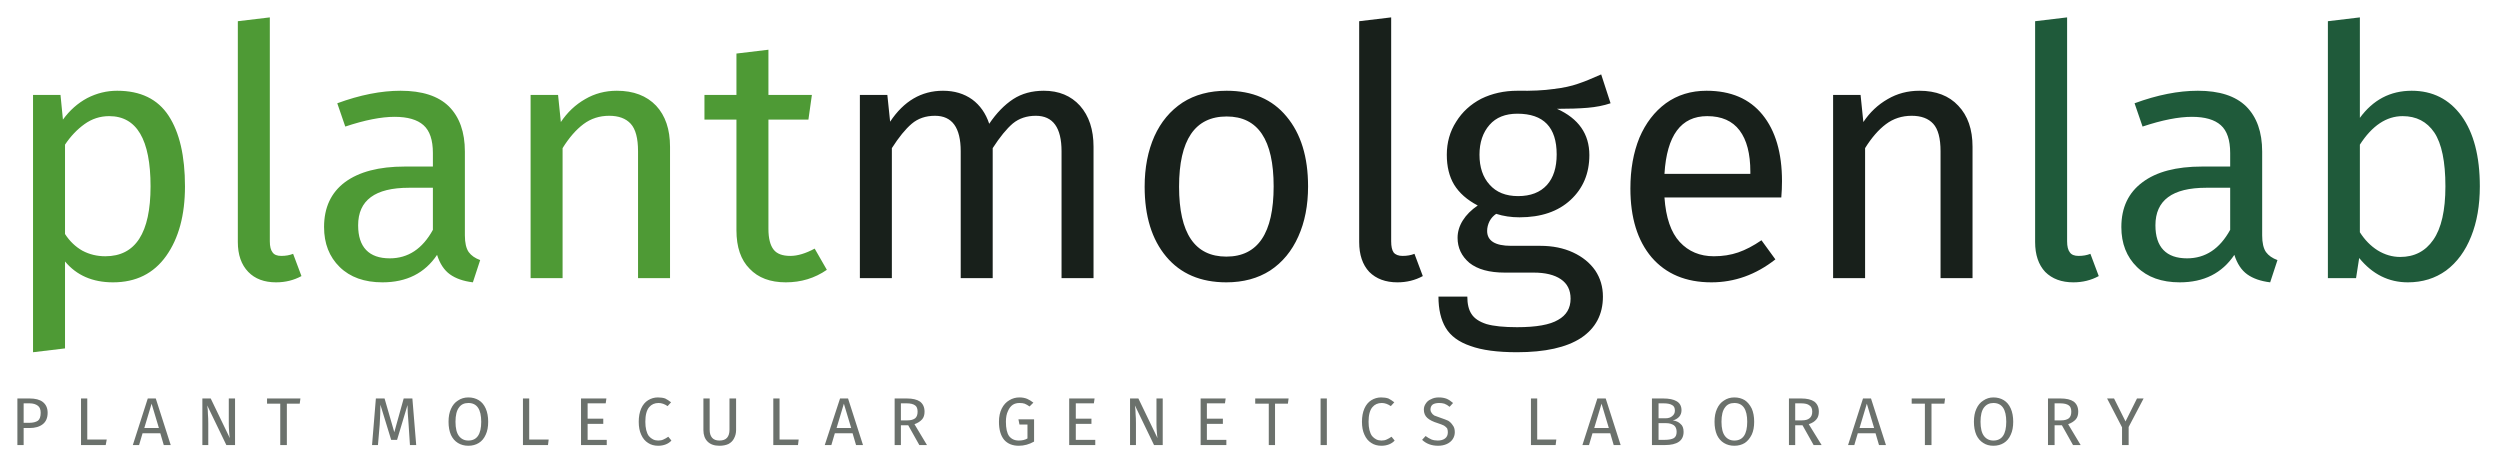
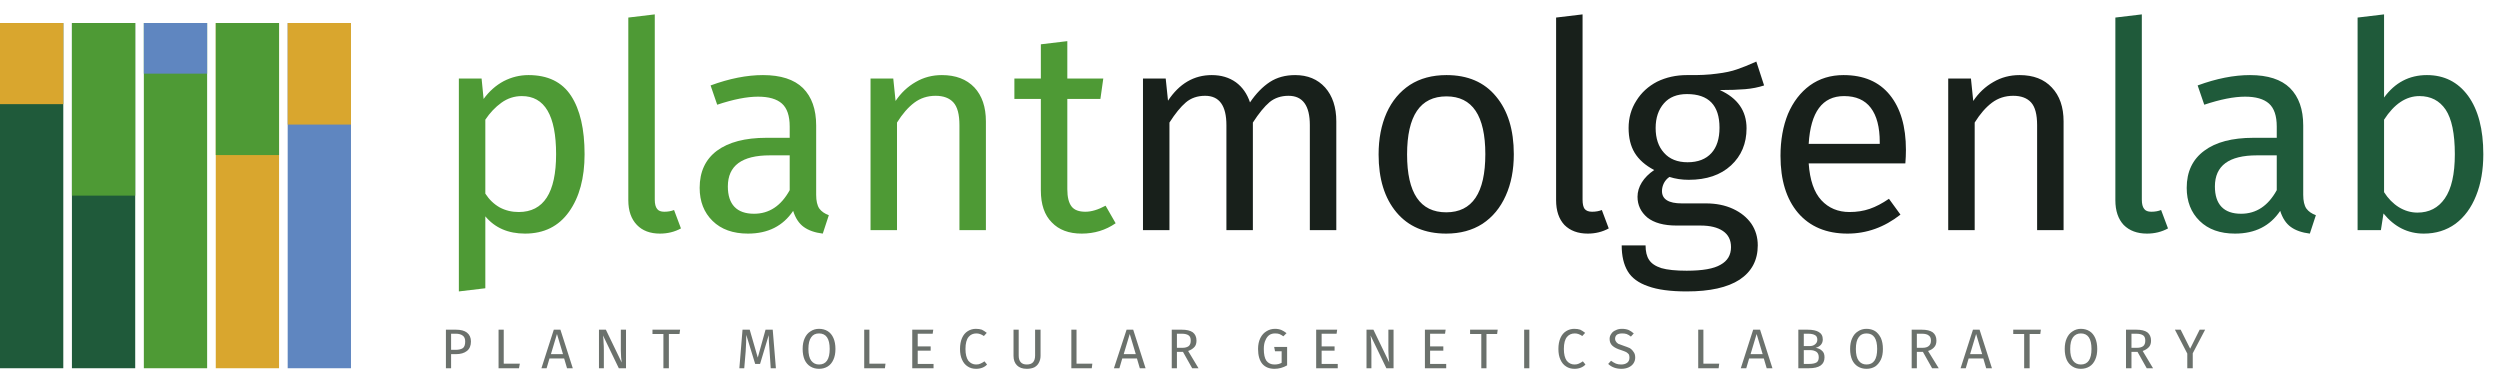
- <svg xmlns="http://www.w3.org/2000/svg" viewBox="0 0 719 136" role="img" aria-label="plantmolgenlab — Plant Molecular Genetics Laboratory">
-   <path fill="#4E9A35" d="M53.2 53.6Q53.2 66.0 47.8 73.6Q42.4 81.2 32.5 81.2Q23.7 81.2 18.7 75.2V100.2L9.5 101.3V27.3H17.4L18.1 34.4Q21.0 30.4 25.1 28.2Q29.2 26.1 33.7 26.1Q43.8 26.1 48.5 33.3Q53.2 40.5 53.2 53.6ZM43.3 53.6Q43.3 33.4 31.4 33.4Q27.5 33.4 24.3 35.7Q21.1 38.0 18.7 41.6V67.3Q20.7 70.4 23.7 72.1Q26.7 73.7 30.3 73.7Q43.3 73.7 43.3 53.6Z M68.4 69.6V6.1L77.6 5.0V69.4Q77.6 71.6 78.4 72.6Q79.1 73.6 80.9 73.6Q82.8 73.6 84.3 73.0L86.7 79.4Q83.4 81.2 79.4 81.2Q74.3 81.2 71.4 78.2Q68.4 75.1 68.4 69.6Z M138.1 74.8 136.0 81.2Q131.9 80.7 129.4 78.9Q126.9 77.1 125.7 73.3Q120.4 81.2 110.0 81.2Q102.2 81.2 97.7 76.8Q93.2 72.4 93.2 65.3Q93.2 56.9 99.2 52.4Q105.3 47.9 116.4 47.9H124.5V44.0Q124.5 38.4 121.8 36.0Q119.1 33.6 113.5 33.6Q107.7 33.6 99.3 36.4L97.0 29.7Q106.8 26.1 115.2 26.1Q124.5 26.1 129.1 30.6Q133.7 35.2 133.7 43.6V67.7Q133.7 70.9 134.8 72.5Q135.9 74.0 138.1 74.8ZM124.5 66.1V54.0H117.6Q103.0 54.0 103.0 64.8Q103.0 69.5 105.3 71.9Q107.6 74.3 112.1 74.3Q120.0 74.3 124.5 66.1Z M192.7 42.2V80.0H183.5V43.5Q183.5 37.9 181.4 35.6Q179.3 33.3 175.2 33.3Q171.0 33.3 167.8 35.7Q164.6 38.1 161.8 42.6V80.0H152.6V27.3H160.5L161.3 35.1Q164.1 30.9 168.3 28.5Q172.4 26.1 177.4 26.1Q184.6 26.1 188.7 30.4Q192.7 34.7 192.7 42.2Z M237.8 77.6Q232.6 81.2 226.0 81.2Q219.3 81.2 215.6 77.3Q211.8 73.5 211.8 66.2V34.4H202.6V27.3H211.8V15.4L221.0 14.3V27.3H233.5L232.5 34.4H221.0V65.8Q221.0 69.9 222.5 71.8Q223.9 73.6 227.3 73.6Q230.4 73.6 234.3 71.5Z" />
-   <path fill="#18201B" d="M314.5 42.2V80.0H305.3V43.5Q305.3 33.3 297.9 33.3Q294.0 33.3 291.3 35.5Q288.6 37.8 285.5 42.6V80.0H276.3V43.5Q276.3 33.3 268.9 33.3Q264.9 33.3 262.2 35.6Q259.5 37.9 256.5 42.6V80.0H247.3V27.3H255.2L256.0 35.0Q261.9 26.1 271.2 26.1Q276.1 26.1 279.6 28.6Q283.0 31.1 284.5 35.6Q287.6 31.0 291.4 28.5Q295.1 26.1 300.2 26.1Q306.7 26.1 310.6 30.4Q314.5 34.8 314.5 42.2Z M376.2 53.6Q376.2 61.8 373.4 68.0Q370.6 74.3 365.3 77.8Q360.0 81.2 352.7 81.2Q341.6 81.2 335.4 73.8Q329.2 66.4 329.2 53.7Q329.2 45.5 332.0 39.2Q334.8 33.0 340.1 29.5Q345.4 26.1 352.8 26.1Q363.9 26.1 370.0 33.5Q376.2 40.9 376.2 53.6ZM339.1 53.7Q339.1 73.8 352.7 73.8Q366.3 73.8 366.3 53.6Q366.3 33.5 352.8 33.5Q339.1 33.5 339.1 53.7Z M390.9 69.6V6.1L400.1 5.0V69.4Q400.1 71.6 400.8 72.6Q401.6 73.6 403.4 73.6Q405.3 73.6 406.8 73.0L409.2 79.4Q405.9 81.2 401.9 81.2Q396.8 81.2 393.8 78.2Q390.9 75.1 390.9 69.6Z M463.2 29.7Q460.2 30.7 456.6 31.0Q453.0 31.3 447.8 31.3Q457.1 35.5 457.1 44.6Q457.1 52.5 451.7 57.5Q446.3 62.5 437.0 62.5Q433.4 62.5 430.3 61.5Q429.1 62.3 428.4 63.6Q427.7 65.0 427.7 66.4Q427.7 70.7 434.6 70.7H443.0Q448.3 70.7 452.4 72.6Q456.5 74.5 458.8 77.8Q461.0 81.1 461.0 85.3Q461.0 93.0 454.7 97.2Q448.4 101.3 436.3 101.3Q427.8 101.3 422.9 99.5Q417.9 97.8 415.8 94.3Q413.7 90.8 413.7 85.3H422.0Q422.0 88.5 423.2 90.3Q424.4 92.2 427.5 93.2Q430.6 94.1 436.3 94.1Q444.6 94.1 448.1 92.0Q451.7 90.0 451.7 85.9Q451.7 82.2 448.9 80.3Q446.1 78.4 441.1 78.4H432.8Q426.1 78.4 422.6 75.6Q419.2 72.7 419.2 68.4Q419.2 65.8 420.7 63.4Q422.2 61.0 425.0 59.1Q420.4 56.7 418.2 53.1Q416.1 49.6 416.1 44.5Q416.1 39.2 418.8 35.0Q421.4 30.8 426.0 28.4Q430.7 26.1 436.4 26.1Q442.6 26.2 446.8 25.6Q451.0 25.1 453.8 24.1Q456.5 23.2 460.5 21.4ZM425.5 44.5Q425.5 49.9 428.4 53.1Q431.3 56.4 436.6 56.4Q442.0 56.4 444.9 53.2Q447.7 50.1 447.7 44.4Q447.7 32.7 436.4 32.7Q431.2 32.7 428.4 35.9Q425.5 39.2 425.5 44.5Z M512.3 56.8H478.7Q479.3 65.5 483.1 69.6Q486.9 73.7 492.9 73.7Q496.7 73.7 499.9 72.6Q503.1 71.5 506.6 69.1L510.6 74.6Q502.2 81.2 492.2 81.2Q481.2 81.2 475.0 74.0Q468.9 66.8 468.9 54.2Q468.9 46.0 471.5 39.6Q474.2 33.3 479.1 29.7Q484.1 26.1 490.8 26.1Q501.3 26.1 506.9 33.0Q512.5 39.9 512.5 52.1Q512.5 54.4 512.3 56.8ZM503.4 49.4Q503.4 41.6 500.3 37.5Q497.2 33.4 491.0 33.4Q479.7 33.4 478.7 50.0H503.4Z M567.3 42.2V80.0H558.1V43.5Q558.1 37.9 556.0 35.6Q553.9 33.3 549.8 33.3Q545.6 33.3 542.4 35.7Q539.2 38.1 536.4 42.6V80.0H527.2V27.3H535.1L535.9 35.1Q538.7 30.9 542.9 28.5Q547.0 26.1 552.0 26.1Q559.2 26.1 563.2 30.4Q567.3 34.7 567.3 42.2Z" />
-   <path fill="#1F5A3A" d="M585.3 69.6V6.1L594.5 5.0V69.4Q594.5 71.6 595.3 72.6Q596.0 73.6 597.8 73.6Q599.7 73.6 601.2 73.0L603.6 79.4Q600.3 81.2 596.3 81.2Q591.2 81.2 588.2 78.2Q585.3 75.1 585.3 69.6Z M655.0 74.8 652.9 81.2Q648.8 80.7 646.3 78.9Q643.8 77.1 642.6 73.3Q637.3 81.2 626.9 81.2Q619.1 81.2 614.6 76.8Q610.1 72.4 610.1 65.3Q610.1 56.9 616.2 52.4Q622.2 47.9 633.3 47.9H641.4V44.0Q641.4 38.4 638.7 36.0Q636.0 33.6 630.4 33.6Q624.6 33.6 616.2 36.4L613.9 29.7Q623.7 26.1 632.1 26.1Q641.4 26.1 646.0 30.6Q650.6 35.2 650.6 43.6V67.7Q650.6 70.9 651.7 72.5Q652.8 74.0 655.0 74.8ZM641.4 66.1V54.0H634.5Q619.9 54.0 619.9 64.8Q619.9 69.5 622.2 71.9Q624.5 74.3 629.0 74.3Q636.9 74.3 641.4 66.1Z M713.2 53.6Q713.2 61.8 710.7 68.0Q708.2 74.3 703.5 77.8Q698.8 81.2 692.5 81.2Q684.2 81.2 678.5 74.2L677.6 80.0H669.5V6.1L678.7 5.0V33.9Q684.4 26.1 693.6 26.1Q702.6 26.1 707.9 33.3Q713.2 40.6 713.2 53.6ZM703.3 53.6Q703.3 42.9 700.1 38.1Q696.9 33.4 691.0 33.4Q684.0 33.4 678.7 41.6V66.8Q680.8 70.1 683.8 72.0Q686.9 73.9 690.3 73.9Q696.4 73.9 699.8 69.0Q703.3 64.0 703.3 53.6Z" />
-   <path fill="#6B716C" d="M13.7 118.7Q13.7 120.9 12.3 122.0Q10.9 123.1 8.5 123.1H6.8V128.0H5.0V114.6H8.5Q11.0 114.6 12.3 115.6Q13.7 116.7 13.7 118.7ZM11.7 118.7Q11.7 117.3 10.9 116.7Q10.0 116.0 8.5 116.0H6.8V121.6H8.4Q10.0 121.6 10.9 121.0Q11.7 120.4 11.7 118.7Z M25.1 114.6V126.4H30.7L30.4 128.0H23.3V114.6Z M47.1 128.0 46.1 124.6H41.0L40.0 128.0H38.2L42.5 114.6H44.8L49.1 128.0ZM41.5 123.1H45.7L43.6 116.1Z M67.6 128.0H65.1L59.6 116.6Q59.8 117.9 59.8 119.1Q59.9 120.2 59.9 121.8V128.0H58.2V114.6H60.6L66.1 126.0Q66.0 125.5 65.9 124.2Q65.8 122.9 65.8 121.9V114.6H67.6Z M86.4 114.6 86.2 116.1H82.5V128.0H80.6V116.1H76.8V114.6Z  M119.7 128.0H117.9L117.5 121.9Q117.2 118.4 117.2 116.5L114.2 126.5H112.5L109.4 116.4Q109.4 118.9 109.2 122.1L108.7 128.0H107.0L108.1 114.6H110.6L113.4 124.3L116.1 114.6H118.6Z M140.4 121.3Q140.4 123.5 139.7 125.0Q139.0 126.6 137.7 127.4Q136.4 128.2 134.7 128.2Q133.0 128.2 131.7 127.4Q130.4 126.6 129.7 125.1Q129.0 123.5 129.0 121.3Q129.0 119.1 129.7 117.6Q130.4 116.0 131.7 115.2Q133.0 114.3 134.7 114.3Q136.4 114.3 137.7 115.1Q139.0 115.9 139.7 117.5Q140.4 119.1 140.4 121.3ZM131.0 121.3Q131.0 124.1 132.0 125.4Q133.0 126.7 134.7 126.7Q138.4 126.7 138.4 121.3Q138.4 115.9 134.7 115.9Q132.9 115.9 132.0 117.2Q131.0 118.5 131.0 121.3Z M152.2 114.6V126.4H157.8L157.6 128.0H150.4V114.6Z M174.4 114.6 174.2 116.0H169.0V120.4H173.5V121.9H169.0V126.5H174.5V128.0H167.1V114.6Z M193.0 115.7 192.0 116.8Q190.7 115.9 189.4 115.9Q187.7 115.9 186.7 117.1Q185.6 118.4 185.6 121.3Q185.6 124.0 186.6 125.4Q187.7 126.7 189.3 126.7Q190.2 126.7 190.8 126.4Q191.5 126.1 192.2 125.6L193.1 126.7Q192.5 127.4 191.5 127.8Q190.5 128.2 189.3 128.2Q187.6 128.2 186.4 127.4Q185.1 126.6 184.4 125.0Q183.7 123.5 183.7 121.3Q183.7 119.1 184.4 117.5Q185.1 115.9 186.4 115.1Q187.7 114.3 189.2 114.3Q190.4 114.3 191.3 114.6Q192.1 115.0 193.0 115.7Z M211.7 123.7Q211.7 125.0 211.1 126.1Q210.6 127.1 209.5 127.7Q208.4 128.2 206.9 128.2Q204.7 128.2 203.5 127.0Q202.3 125.8 202.3 123.7V114.6H204.1V123.6Q204.1 125.1 204.8 125.9Q205.5 126.7 206.9 126.7Q208.4 126.7 209.1 125.9Q209.8 125.1 209.8 123.6V114.6H211.7Z M224.2 114.6V126.4H229.7L229.5 128.0H222.4V114.6Z M246.2 128.0 245.2 124.6H240.1L239.1 128.0H237.2L241.6 114.6H243.9L248.2 128.0ZM240.6 123.1H244.8L242.7 116.1Z M261.2 122.3H259.1V128.0H257.3V114.6H260.8Q263.3 114.6 264.6 115.5Q265.9 116.5 265.9 118.4Q265.9 119.8 265.2 120.6Q264.4 121.5 263.0 122.0L266.6 128.0H264.4ZM261.0 120.9Q262.4 120.9 263.2 120.3Q263.9 119.7 263.9 118.4Q263.9 117.1 263.2 116.6Q262.4 116.0 260.8 116.0H259.1V120.9Z  M297.2 115.8 296.1 116.9Q295.4 116.4 294.7 116.1Q294.1 115.9 293.2 115.9Q292.1 115.9 291.3 116.4Q290.4 117.0 289.9 118.2Q289.3 119.4 289.3 121.3Q289.3 124.1 290.2 125.4Q291.2 126.7 293.0 126.7Q294.5 126.7 295.5 126.1V122.1H293.2L292.9 120.6H297.4V127.0Q295.3 128.2 293.0 128.2Q290.3 128.2 288.8 126.5Q287.3 124.7 287.3 121.3Q287.3 119.1 288.1 117.5Q288.9 115.9 290.3 115.1Q291.6 114.3 293.2 114.3Q294.4 114.3 295.4 114.7Q296.3 115.1 297.2 115.8Z M314.8 114.6 314.6 116.0H309.4V120.4H313.9V121.9H309.4V126.5H315.0V128.0H307.5V114.6Z M334.4 128.0H331.9L326.4 116.6Q326.6 117.9 326.6 119.1Q326.7 120.2 326.7 121.8V128.0H325.0V114.6H327.4L332.9 126.0Q332.8 125.5 332.7 124.2Q332.6 122.9 332.6 121.9V114.6H334.4Z M352.5 114.6 352.3 116.0H347.1V120.4H351.7V121.9H347.1V126.5H352.7V128.0H345.3V114.6Z M370.6 114.6 370.4 116.1H366.7V128.0H364.9V116.1H361.0V114.6Z M381.6 114.6V128.0H379.8V114.6Z M401.0 115.7 400.0 116.8Q398.7 115.9 397.4 115.9Q395.7 115.9 394.7 117.1Q393.6 118.4 393.6 121.3Q393.6 124.0 394.6 125.4Q395.7 126.7 397.3 126.7Q398.2 126.7 398.8 126.4Q399.5 126.1 400.2 125.6L401.1 126.7Q400.5 127.4 399.5 127.8Q398.5 128.2 397.3 128.2Q395.6 128.2 394.4 127.4Q393.1 126.6 392.4 125.0Q391.7 123.5 391.7 121.3Q391.7 119.1 392.4 117.5Q393.1 115.9 394.4 115.1Q395.7 114.3 397.2 114.3Q398.4 114.3 399.3 114.6Q400.1 115.0 401.0 115.7Z M417.9 115.9 416.9 117.0Q416.2 116.4 415.4 116.1Q414.7 115.9 413.9 115.9Q412.8 115.9 412.1 116.3Q411.4 116.8 411.4 117.8Q411.4 118.3 411.7 118.7Q411.9 119.1 412.5 119.5Q413.2 119.8 414.4 120.2Q415.6 120.6 416.5 121.0Q417.3 121.5 417.8 122.3Q418.4 123.0 418.4 124.3Q418.4 125.4 417.8 126.3Q417.2 127.2 416.1 127.7Q415.0 128.2 413.6 128.2Q410.8 128.2 409.0 126.5L410.0 125.4Q410.8 126.0 411.7 126.4Q412.5 126.7 413.5 126.7Q414.8 126.7 415.6 126.1Q416.4 125.5 416.4 124.3Q416.4 123.7 416.2 123.2Q415.9 122.8 415.3 122.4Q414.7 122.1 413.5 121.7Q411.5 121.1 410.5 120.2Q409.5 119.3 409.5 117.8Q409.5 116.8 410.1 116.0Q410.6 115.2 411.6 114.8Q412.5 114.3 413.8 114.3Q415.1 114.3 416.1 114.7Q417.0 115.1 417.9 115.9Z  M442.1 114.6V126.4H447.6L447.4 128.0H440.3V114.6Z M464.1 128.0 463.1 124.6H458.0L457.0 128.0H455.1L459.4 114.6H461.8L466.1 128.0ZM458.5 123.1H462.7L460.6 116.1Z M484.2 124.2Q484.2 128.0 478.8 128.0H475.1V114.6H478.3Q480.9 114.6 482.2 115.4Q483.6 116.2 483.6 118.0Q483.6 119.1 482.9 119.9Q482.1 120.7 481.1 120.9Q482.5 121.1 483.3 121.9Q484.2 122.6 484.2 124.2ZM477.0 116.0V120.3H479.0Q480.2 120.3 480.9 119.7Q481.7 119.1 481.7 118.1Q481.7 116.9 480.9 116.5Q480.1 116.0 478.5 116.0ZM482.2 124.2Q482.2 122.9 481.4 122.3Q480.5 121.7 479.2 121.7H477.0V126.5H478.8Q480.5 126.5 481.4 126.0Q482.2 125.5 482.2 124.2Z M504.5 121.3Q504.5 123.5 503.8 125.0Q503.0 126.6 501.8 127.4Q500.5 128.2 498.8 128.2Q497.1 128.2 495.8 127.4Q494.5 126.6 493.8 125.1Q493.1 123.5 493.1 121.3Q493.1 119.1 493.8 117.6Q494.5 116.0 495.8 115.2Q497.1 114.3 498.8 114.3Q500.5 114.3 501.8 115.1Q503.0 115.9 503.8 117.5Q504.5 119.1 504.5 121.3ZM495.1 121.3Q495.1 124.1 496.1 125.4Q497.1 126.7 498.8 126.7Q502.5 126.7 502.5 121.3Q502.5 115.9 498.8 115.9Q497.0 115.9 496.1 117.2Q495.1 118.5 495.1 121.3Z M518.4 122.3H516.3V128.0H514.5V114.6H518.0Q520.5 114.6 521.8 115.5Q523.1 116.5 523.1 118.4Q523.1 119.8 522.4 120.6Q521.7 121.5 520.2 122.0L523.9 128.0H521.6ZM518.2 120.9Q519.7 120.9 520.4 120.3Q521.2 119.7 521.2 118.4Q521.2 117.1 520.4 116.6Q519.7 116.0 518.0 116.0H516.3V120.9Z M540.4 128.0 539.4 124.6H534.3L533.3 128.0H531.5L535.8 114.6H538.1L542.4 128.0ZM534.8 123.1H539.0L536.9 116.1Z M559.4 114.6 559.2 116.1H555.5V128.0H553.6V116.1H549.8V114.6Z M579.0 121.3Q579.0 123.5 578.3 125.0Q577.6 126.6 576.3 127.4Q575.0 128.2 573.3 128.2Q571.6 128.2 570.4 127.4Q569.1 126.6 568.4 125.1Q567.7 123.5 567.7 121.3Q567.7 119.1 568.4 117.6Q569.1 116.0 570.4 115.2Q571.7 114.3 573.3 114.3Q575.0 114.3 576.3 115.1Q577.6 115.9 578.3 117.5Q579.0 119.1 579.0 121.3ZM569.6 121.3Q569.6 124.1 570.6 125.4Q571.6 126.7 573.3 126.7Q577.0 126.7 577.0 121.3Q577.0 115.9 573.3 115.9Q571.6 115.9 570.6 117.2Q569.6 118.5 569.6 121.3Z M593.0 122.3H590.9V128.0H589.0V114.6H592.6Q595.1 114.6 596.4 115.5Q597.7 116.5 597.7 118.4Q597.7 119.8 597.0 120.6Q596.2 121.5 594.8 122.0L598.4 128.0H596.2ZM592.8 120.9Q594.2 120.9 595.0 120.3Q595.7 119.7 595.7 118.4Q595.7 117.1 595.0 116.6Q594.2 116.0 592.5 116.0H590.9V120.9Z M616.5 114.6 612.2 122.8V128.0H610.3V122.9L606.0 114.6H608.0L611.3 121.2L614.6 114.6Z" />
+ <svg xmlns="http://www.w3.org/2000/svg" viewBox="0 0 869 136" role="img" aria-label="plantmolgenlab — Plant Molecular Genetics Laboratory">
+   <g class="logo-mark">
+     <rect x="0" y="8" width="22" height="120" fill="#1F5A3A" />
+     <rect x="0" y="8" width="22" height="28.2" fill="#D9A62E" />
+     <rect x="25" y="8" width="22" height="120" fill="#1F5A3A" />
+     <rect x="25" y="8" width="22" height="60.0" fill="#4E9A35" />
+     <rect x="50" y="8" width="22" height="120" fill="#4E9A35" />
+     <rect x="50" y="8" width="22" height="17.6" fill="#5F86C0" />
+     <rect x="75" y="8" width="22" height="120" fill="#D9A62E" />
+     <rect x="75" y="8" width="22" height="45.9" fill="#4E9A35" />
+     <rect x="100" y="8" width="22" height="120" fill="#5F86C0" />
+     <rect x="100" y="8" width="22" height="35.3" fill="#D9A62E" />
+   </g>
+   <g transform="translate(150 0)">
+     <path fill="#4E9A35" d="M53.2 53.6Q53.2 66.0 47.8 73.6Q42.4 81.2 32.5 81.2Q23.7 81.2 18.7 75.2V100.2L9.5 101.3V27.3H17.4L18.1 34.4Q21.0 30.4 25.1 28.2Q29.2 26.1 33.7 26.1Q43.8 26.1 48.5 33.3Q53.2 40.5 53.2 53.6ZM43.3 53.6Q43.3 33.4 31.4 33.4Q27.5 33.4 24.3 35.7Q21.1 38.0 18.7 41.6V67.3Q20.7 70.4 23.7 72.1Q26.7 73.7 30.3 73.7Q43.3 73.7 43.3 53.6Z M68.4 69.6V6.1L77.6 5.0V69.4Q77.6 71.6 78.4 72.6Q79.1 73.6 80.9 73.6Q82.8 73.6 84.3 73.0L86.7 79.4Q83.4 81.2 79.4 81.2Q74.3 81.2 71.4 78.2Q68.4 75.1 68.4 69.6Z M138.1 74.8 136.0 81.2Q131.9 80.7 129.4 78.9Q126.9 77.1 125.7 73.3Q120.4 81.2 110.0 81.2Q102.2 81.2 97.7 76.8Q93.2 72.4 93.2 65.3Q93.2 56.9 99.2 52.4Q105.3 47.9 116.4 47.9H124.5V44.0Q124.5 38.4 121.8 36.0Q119.1 33.6 113.5 33.6Q107.7 33.6 99.3 36.4L97.0 29.7Q106.8 26.1 115.2 26.1Q124.5 26.1 129.1 30.6Q133.7 35.2 133.7 43.6V67.7Q133.7 70.9 134.8 72.5Q135.9 74.0 138.1 74.8ZM124.5 66.1V54.0H117.6Q103.0 54.0 103.0 64.8Q103.0 69.5 105.3 71.9Q107.6 74.3 112.1 74.3Q120.0 74.3 124.5 66.1Z M192.7 42.2V80.0H183.5V43.5Q183.5 37.9 181.4 35.6Q179.3 33.3 175.2 33.3Q171.0 33.3 167.8 35.7Q164.6 38.1 161.8 42.6V80.0H152.6V27.3H160.5L161.3 35.1Q164.1 30.9 168.3 28.5Q172.4 26.1 177.4 26.1Q184.6 26.1 188.7 30.4Q192.7 34.7 192.7 42.2Z M237.8 77.6Q232.6 81.2 226.0 81.2Q219.3 81.2 215.6 77.3Q211.8 73.5 211.8 66.2V34.4H202.6V27.3H211.8V15.4L221.0 14.3V27.3H233.5L232.5 34.4H221.0V65.8Q221.0 69.9 222.5 71.8Q223.9 73.6 227.3 73.6Q230.4 73.6 234.3 71.5Z" />
+     <path fill="#18201B" d="M314.5 42.2V80.0H305.3V43.5Q305.3 33.3 297.9 33.3Q294.0 33.3 291.3 35.5Q288.6 37.8 285.5 42.6V80.0H276.3V43.5Q276.3 33.3 268.9 33.3Q264.9 33.3 262.2 35.6Q259.5 37.9 256.5 42.6V80.0H247.3V27.3H255.2L256.0 35.0Q261.9 26.1 271.2 26.1Q276.1 26.1 279.6 28.6Q283.0 31.1 284.5 35.6Q287.6 31.0 291.4 28.5Q295.1 26.1 300.2 26.1Q306.7 26.1 310.6 30.4Q314.5 34.8 314.5 42.2Z M376.2 53.6Q376.2 61.8 373.4 68.0Q370.6 74.3 365.3 77.8Q360.0 81.2 352.7 81.2Q341.6 81.2 335.4 73.8Q329.2 66.4 329.2 53.7Q329.2 45.5 332.0 39.2Q334.8 33.0 340.1 29.5Q345.4 26.1 352.8 26.1Q363.9 26.1 370.0 33.5Q376.2 40.9 376.2 53.6ZM339.1 53.7Q339.1 73.8 352.7 73.8Q366.3 73.8 366.3 53.6Q366.3 33.5 352.8 33.5Q339.1 33.5 339.1 53.7Z M390.9 69.6V6.1L400.1 5.0V69.4Q400.1 71.6 400.8 72.6Q401.6 73.6 403.4 73.6Q405.3 73.6 406.8 73.0L409.2 79.4Q405.9 81.2 401.9 81.2Q396.8 81.2 393.8 78.2Q390.9 75.1 390.9 69.6Z M463.2 29.7Q460.2 30.7 456.6 31.0Q453.0 31.3 447.8 31.3Q457.1 35.5 457.1 44.6Q457.1 52.5 451.7 57.5Q446.3 62.5 437.0 62.5Q433.4 62.5 430.3 61.5Q429.1 62.3 428.4 63.6Q427.7 65.0 427.7 66.4Q427.7 70.7 434.6 70.7H443.0Q448.3 70.7 452.4 72.6Q456.5 74.5 458.8 77.8Q461.0 81.1 461.0 85.3Q461.0 93.0 454.7 97.2Q448.4 101.3 436.3 101.3Q427.8 101.3 422.9 99.5Q417.9 97.8 415.8 94.3Q413.7 90.8 413.7 85.3H422.0Q422.0 88.5 423.2 90.3Q424.4 92.2 427.5 93.2Q430.6 94.1 436.3 94.1Q444.6 94.1 448.1 92.0Q451.7 90.0 451.7 85.9Q451.7 82.2 448.9 80.3Q446.1 78.4 441.1 78.4H432.8Q426.1 78.4 422.6 75.6Q419.2 72.7 419.2 68.4Q419.2 65.8 420.7 63.4Q422.2 61.0 425.0 59.1Q420.4 56.7 418.2 53.1Q416.1 49.6 416.1 44.5Q416.1 39.2 418.8 35.0Q421.4 30.8 426.0 28.4Q430.7 26.1 436.4 26.1Q442.6 26.2 446.8 25.6Q451.0 25.1 453.8 24.1Q456.5 23.2 460.5 21.4ZM425.5 44.5Q425.5 49.9 428.4 53.1Q431.3 56.4 436.6 56.4Q442.0 56.4 444.9 53.2Q447.7 50.1 447.7 44.4Q447.7 32.7 436.4 32.7Q431.2 32.7 428.4 35.9Q425.5 39.2 425.5 44.5Z M512.3 56.8H478.7Q479.3 65.5 483.1 69.6Q486.9 73.7 492.9 73.7Q496.7 73.7 499.9 72.6Q503.1 71.5 506.6 69.1L510.6 74.6Q502.2 81.2 492.2 81.2Q481.2 81.2 475.0 74.0Q468.9 66.8 468.9 54.2Q468.9 46.0 471.5 39.6Q474.2 33.3 479.1 29.7Q484.1 26.1 490.8 26.1Q501.3 26.1 506.9 33.0Q512.5 39.9 512.5 52.1Q512.5 54.4 512.3 56.8ZM503.4 49.4Q503.4 41.6 500.3 37.5Q497.2 33.4 491.0 33.4Q479.7 33.4 478.7 50.0H503.4Z M567.3 42.2V80.0H558.1V43.5Q558.1 37.9 556.0 35.6Q553.9 33.3 549.8 33.3Q545.6 33.3 542.4 35.7Q539.2 38.1 536.4 42.6V80.0H527.2V27.3H535.1L535.9 35.1Q538.7 30.9 542.9 28.5Q547.0 26.1 552.0 26.1Q559.2 26.1 563.2 30.4Q567.3 34.7 567.3 42.2Z" />
+     <path fill="#1F5A3A" d="M585.3 69.6V6.1L594.5 5.0V69.4Q594.5 71.6 595.3 72.6Q596.0 73.6 597.8 73.6Q599.7 73.6 601.2 73.0L603.6 79.4Q600.3 81.2 596.3 81.2Q591.2 81.2 588.2 78.2Q585.3 75.1 585.3 69.6Z M655.0 74.8 652.9 81.2Q648.8 80.7 646.3 78.9Q643.8 77.1 642.6 73.3Q637.3 81.2 626.9 81.2Q619.1 81.2 614.6 76.8Q610.1 72.4 610.1 65.3Q610.1 56.9 616.2 52.4Q622.2 47.9 633.3 47.9H641.4V44.0Q641.4 38.4 638.7 36.0Q636.0 33.6 630.4 33.6Q624.6 33.6 616.2 36.4L613.9 29.7Q623.7 26.1 632.1 26.1Q641.4 26.1 646.0 30.6Q650.6 35.2 650.6 43.6V67.7Q650.6 70.9 651.7 72.5Q652.8 74.0 655.0 74.8ZM641.4 66.1V54.0H634.5Q619.9 54.0 619.9 64.8Q619.9 69.5 622.2 71.9Q624.5 74.3 629.0 74.3Q636.9 74.3 641.4 66.1Z M713.2 53.6Q713.2 61.8 710.7 68.0Q708.2 74.3 703.5 77.8Q698.8 81.2 692.5 81.2Q684.2 81.2 678.5 74.2L677.6 80.0H669.5V6.1L678.7 5.0V33.9Q684.4 26.1 693.6 26.1Q702.6 26.1 707.9 33.3Q713.2 40.6 713.2 53.6ZM703.3 53.6Q703.3 42.9 700.1 38.1Q696.9 33.4 691.0 33.4Q684.0 33.4 678.7 41.6V66.8Q680.8 70.1 683.8 72.0Q686.9 73.9 690.3 73.9Q696.4 73.9 699.8 69.0Q703.3 64.0 703.3 53.6Z" />
+     <path fill="#6B716C" d="M13.7 118.7Q13.7 120.9 12.3 122.0Q10.9 123.1 8.5 123.1H6.8V128.0H5.0V114.6H8.5Q11.0 114.6 12.3 115.6Q13.7 116.7 13.7 118.7ZM11.7 118.7Q11.7 117.3 10.9 116.7Q10.0 116.0 8.5 116.0H6.8V121.6H8.4Q10.0 121.6 10.9 121.0Q11.7 120.4 11.7 118.7Z M25.1 114.6V126.4H30.7L30.4 128.0H23.3V114.6Z M47.1 128.0 46.1 124.6H41.0L40.0 128.0H38.2L42.5 114.6H44.8L49.1 128.0ZM41.5 123.1H45.7L43.6 116.1Z M67.6 128.0H65.1L59.6 116.6Q59.8 117.9 59.8 119.1Q59.9 120.2 59.9 121.8V128.0H58.2V114.6H60.6L66.1 126.0Q66.0 125.5 65.9 124.2Q65.8 122.9 65.8 121.9V114.6H67.6Z M86.4 114.6 86.2 116.1H82.5V128.0H80.6V116.1H76.8V114.6Z  M119.7 128.0H117.9L117.5 121.9Q117.2 118.4 117.2 116.5L114.2 126.5H112.5L109.4 116.4Q109.4 118.9 109.2 122.1L108.7 128.0H107.0L108.1 114.6H110.6L113.4 124.3L116.1 114.6H118.6Z M140.4 121.3Q140.4 123.5 139.7 125.0Q139.0 126.6 137.7 127.4Q136.4 128.2 134.7 128.2Q133.0 128.2 131.7 127.4Q130.4 126.6 129.7 125.1Q129.0 123.5 129.0 121.3Q129.0 119.1 129.7 117.6Q130.4 116.0 131.7 115.2Q133.0 114.3 134.7 114.3Q136.4 114.3 137.7 115.1Q139.0 115.9 139.7 117.5Q140.4 119.1 140.4 121.3ZM131.0 121.3Q131.0 124.1 132.0 125.4Q133.0 126.7 134.7 126.7Q138.4 126.7 138.4 121.3Q138.4 115.9 134.7 115.9Q132.9 115.9 132.0 117.2Q131.0 118.5 131.0 121.3Z M152.2 114.6V126.4H157.8L157.6 128.0H150.4V114.6Z M174.4 114.6 174.2 116.0H169.0V120.4H173.5V121.9H169.0V126.5H174.5V128.0H167.1V114.6Z M193.0 115.7 192.0 116.8Q190.7 115.9 189.4 115.9Q187.7 115.9 186.7 117.1Q185.6 118.4 185.6 121.3Q185.6 124.0 186.6 125.4Q187.7 126.7 189.3 126.7Q190.2 126.7 190.8 126.4Q191.5 126.1 192.2 125.6L193.1 126.7Q192.5 127.4 191.5 127.8Q190.5 128.2 189.3 128.2Q187.6 128.2 186.4 127.4Q185.1 126.6 184.4 125.0Q183.7 123.5 183.7 121.3Q183.7 119.1 184.4 117.5Q185.1 115.9 186.4 115.1Q187.7 114.3 189.2 114.3Q190.4 114.3 191.3 114.6Q192.1 115.0 193.0 115.7Z M211.7 123.7Q211.7 125.0 211.1 126.1Q210.6 127.1 209.5 127.7Q208.4 128.2 206.9 128.2Q204.7 128.2 203.5 127.0Q202.3 125.8 202.3 123.7V114.6H204.1V123.6Q204.1 125.1 204.8 125.9Q205.5 126.7 206.9 126.7Q208.4 126.7 209.1 125.9Q209.8 125.1 209.8 123.6V114.6H211.7Z M224.2 114.6V126.4H229.7L229.5 128.0H222.4V114.6Z M246.2 128.0 245.2 124.6H240.1L239.1 128.0H237.2L241.6 114.6H243.9L248.2 128.0ZM240.6 123.1H244.8L242.7 116.1Z M261.2 122.3H259.1V128.0H257.3V114.6H260.8Q263.3 114.6 264.6 115.5Q265.9 116.5 265.9 118.4Q265.9 119.8 265.2 120.6Q264.4 121.5 263.0 122.0L266.6 128.0H264.4ZM261.0 120.9Q262.4 120.9 263.2 120.3Q263.9 119.7 263.9 118.4Q263.9 117.1 263.2 116.6Q262.4 116.0 260.8 116.0H259.1V120.9Z  M297.2 115.8 296.1 116.9Q295.4 116.4 294.7 116.1Q294.1 115.9 293.2 115.9Q292.1 115.9 291.3 116.4Q290.4 117.0 289.9 118.2Q289.3 119.4 289.3 121.3Q289.3 124.1 290.2 125.4Q291.2 126.7 293.0 126.7Q294.5 126.7 295.5 126.1V122.1H293.2L292.9 120.6H297.4V127.0Q295.3 128.2 293.0 128.2Q290.3 128.2 288.8 126.5Q287.3 124.7 287.3 121.3Q287.3 119.1 288.1 117.5Q288.9 115.9 290.3 115.1Q291.6 114.3 293.2 114.3Q294.4 114.3 295.4 114.7Q296.3 115.1 297.2 115.8Z M314.8 114.6 314.6 116.0H309.4V120.4H313.9V121.9H309.4V126.5H315.0V128.0H307.5V114.6Z M334.4 128.0H331.9L326.4 116.6Q326.6 117.9 326.6 119.1Q326.7 120.2 326.7 121.8V128.0H325.0V114.6H327.4L332.9 126.0Q332.8 125.5 332.7 124.2Q332.6 122.9 332.6 121.9V114.6H334.4Z M352.5 114.6 352.3 116.0H347.1V120.4H351.7V121.9H347.1V126.5H352.7V128.0H345.3V114.6Z M370.6 114.6 370.4 116.1H366.7V128.0H364.9V116.1H361.0V114.6Z M381.6 114.6V128.0H379.8V114.6Z M401.0 115.7 400.0 116.8Q398.7 115.9 397.4 115.9Q395.7 115.9 394.7 117.1Q393.6 118.4 393.6 121.3Q393.6 124.0 394.6 125.4Q395.7 126.7 397.3 126.7Q398.2 126.7 398.8 126.4Q399.5 126.1 400.2 125.6L401.1 126.7Q400.5 127.4 399.5 127.8Q398.5 128.2 397.3 128.2Q395.6 128.2 394.4 127.4Q393.1 126.6 392.4 125.0Q391.7 123.5 391.7 121.3Q391.7 119.1 392.4 117.5Q393.1 115.9 394.4 115.1Q395.7 114.3 397.2 114.3Q398.4 114.3 399.3 114.6Q400.1 115.0 401.0 115.7Z M417.9 115.9 416.9 117.0Q416.2 116.4 415.4 116.1Q414.7 115.9 413.9 115.9Q412.8 115.9 412.1 116.3Q411.4 116.8 411.4 117.8Q411.4 118.3 411.7 118.7Q411.9 119.1 412.5 119.5Q413.2 119.8 414.4 120.2Q415.6 120.6 416.5 121.0Q417.3 121.5 417.8 122.3Q418.4 123.0 418.4 124.3Q418.4 125.4 417.8 126.3Q417.2 127.2 416.1 127.7Q415.0 128.2 413.6 128.2Q410.8 128.2 409.0 126.5L410.0 125.4Q410.8 126.0 411.7 126.4Q412.5 126.7 413.5 126.7Q414.8 126.7 415.6 126.1Q416.4 125.5 416.4 124.3Q416.4 123.7 416.2 123.2Q415.9 122.8 415.3 122.4Q414.7 122.1 413.5 121.7Q411.5 121.1 410.5 120.2Q409.5 119.3 409.5 117.8Q409.5 116.8 410.1 116.0Q410.6 115.2 411.6 114.8Q412.5 114.3 413.8 114.3Q415.1 114.3 416.1 114.7Q417.0 115.1 417.9 115.9Z  M442.1 114.6V126.4H447.6L447.4 128.0H440.3V114.6Z M464.1 128.0 463.1 124.6H458.0L457.0 128.0H455.1L459.4 114.6H461.8L466.1 128.0ZM458.5 123.1H462.7L460.6 116.1Z M484.2 124.2Q484.2 128.0 478.8 128.0H475.1V114.6H478.3Q480.9 114.6 482.2 115.4Q483.6 116.2 483.6 118.0Q483.6 119.1 482.9 119.9Q482.1 120.7 481.1 120.9Q482.5 121.1 483.3 121.9Q484.2 122.6 484.2 124.2ZM477.0 116.0V120.3H479.0Q480.2 120.3 480.9 119.7Q481.7 119.1 481.7 118.1Q481.7 116.9 480.9 116.5Q480.1 116.0 478.5 116.0ZM482.2 124.2Q482.2 122.9 481.4 122.3Q480.5 121.7 479.2 121.7H477.0V126.5H478.8Q480.5 126.5 481.4 126.0Q482.2 125.5 482.2 124.2Z M504.5 121.3Q504.5 123.5 503.8 125.0Q503.0 126.6 501.8 127.4Q500.5 128.2 498.8 128.2Q497.1 128.2 495.8 127.4Q494.5 126.6 493.8 125.1Q493.1 123.5 493.1 121.3Q493.1 119.1 493.8 117.6Q494.5 116.0 495.8 115.2Q497.1 114.3 498.8 114.3Q500.5 114.3 501.8 115.1Q503.0 115.9 503.8 117.5Q504.5 119.1 504.5 121.3ZM495.1 121.3Q495.1 124.1 496.1 125.4Q497.1 126.7 498.8 126.7Q502.5 126.7 502.5 121.3Q502.5 115.9 498.8 115.9Q497.0 115.9 496.1 117.2Q495.1 118.5 495.1 121.3Z M518.4 122.3H516.3V128.0H514.5V114.6H518.0Q520.5 114.6 521.8 115.5Q523.1 116.5 523.1 118.4Q523.1 119.8 522.4 120.6Q521.7 121.5 520.2 122.0L523.9 128.0H521.6ZM518.2 120.9Q519.7 120.9 520.4 120.3Q521.2 119.7 521.2 118.4Q521.2 117.1 520.4 116.6Q519.7 116.0 518.0 116.0H516.3V120.9Z M540.4 128.0 539.4 124.6H534.3L533.3 128.0H531.5L535.8 114.6H538.1L542.4 128.0ZM534.8 123.1H539.0L536.9 116.1Z M559.4 114.6 559.2 116.1H555.5V128.0H553.6V116.1H549.8V114.6Z M579.0 121.3Q579.0 123.5 578.3 125.0Q577.6 126.6 576.3 127.4Q575.0 128.2 573.3 128.2Q571.6 128.2 570.4 127.4Q569.1 126.6 568.4 125.1Q567.7 123.5 567.7 121.3Q567.7 119.1 568.4 117.6Q569.1 116.0 570.4 115.2Q571.7 114.3 573.3 114.3Q575.0 114.3 576.3 115.1Q577.6 115.9 578.3 117.5Q579.0 119.1 579.0 121.3ZM569.6 121.3Q569.6 124.1 570.6 125.4Q571.6 126.7 573.3 126.7Q577.0 126.7 577.0 121.3Q577.0 115.9 573.3 115.9Q571.6 115.9 570.6 117.2Q569.6 118.5 569.6 121.3Z M593.0 122.3H590.9V128.0H589.0V114.6H592.6Q595.1 114.6 596.4 115.5Q597.7 116.5 597.7 118.4Q597.7 119.8 597.0 120.6Q596.2 121.5 594.8 122.0L598.4 128.0H596.2ZM592.8 120.9Q594.2 120.9 595.0 120.3Q595.7 119.7 595.7 118.4Q595.7 117.1 595.0 116.6Q594.2 116.0 592.5 116.0H590.9V120.9Z M616.5 114.6 612.2 122.8V128.0H610.3V122.9L606.0 114.6H608.0L611.3 121.2L614.6 114.6Z" />
+   </g>
</svg>
